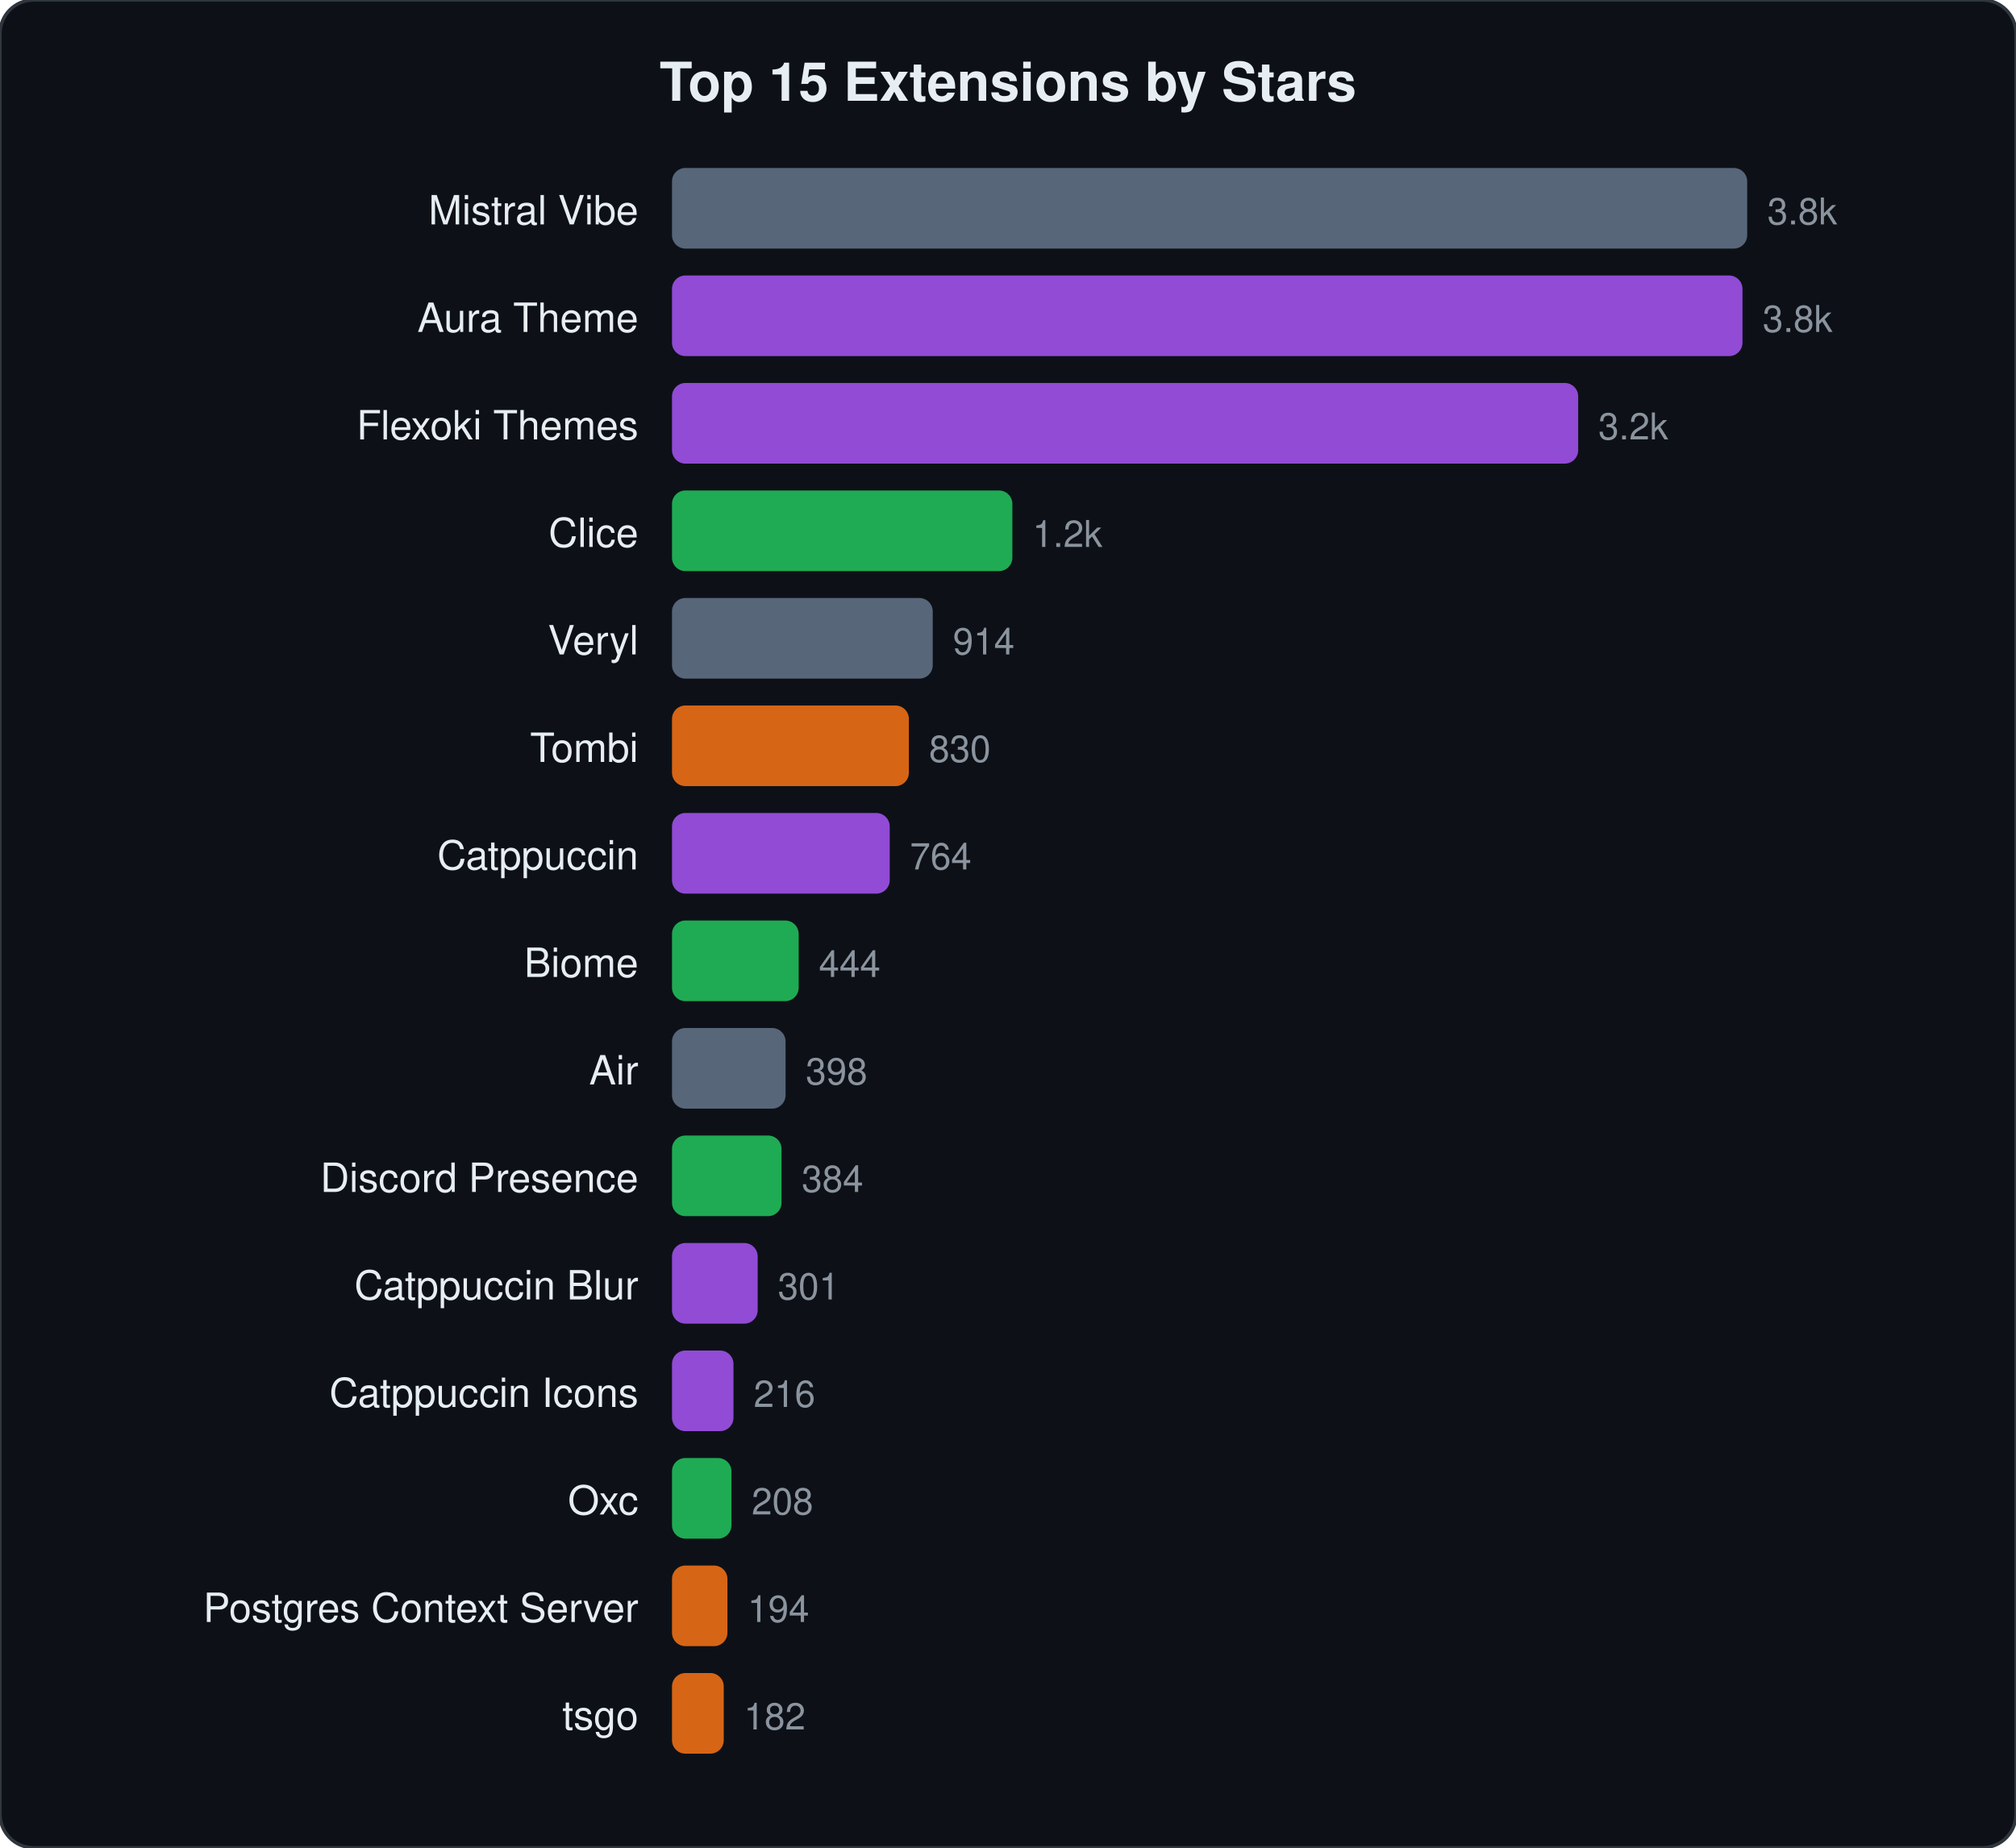
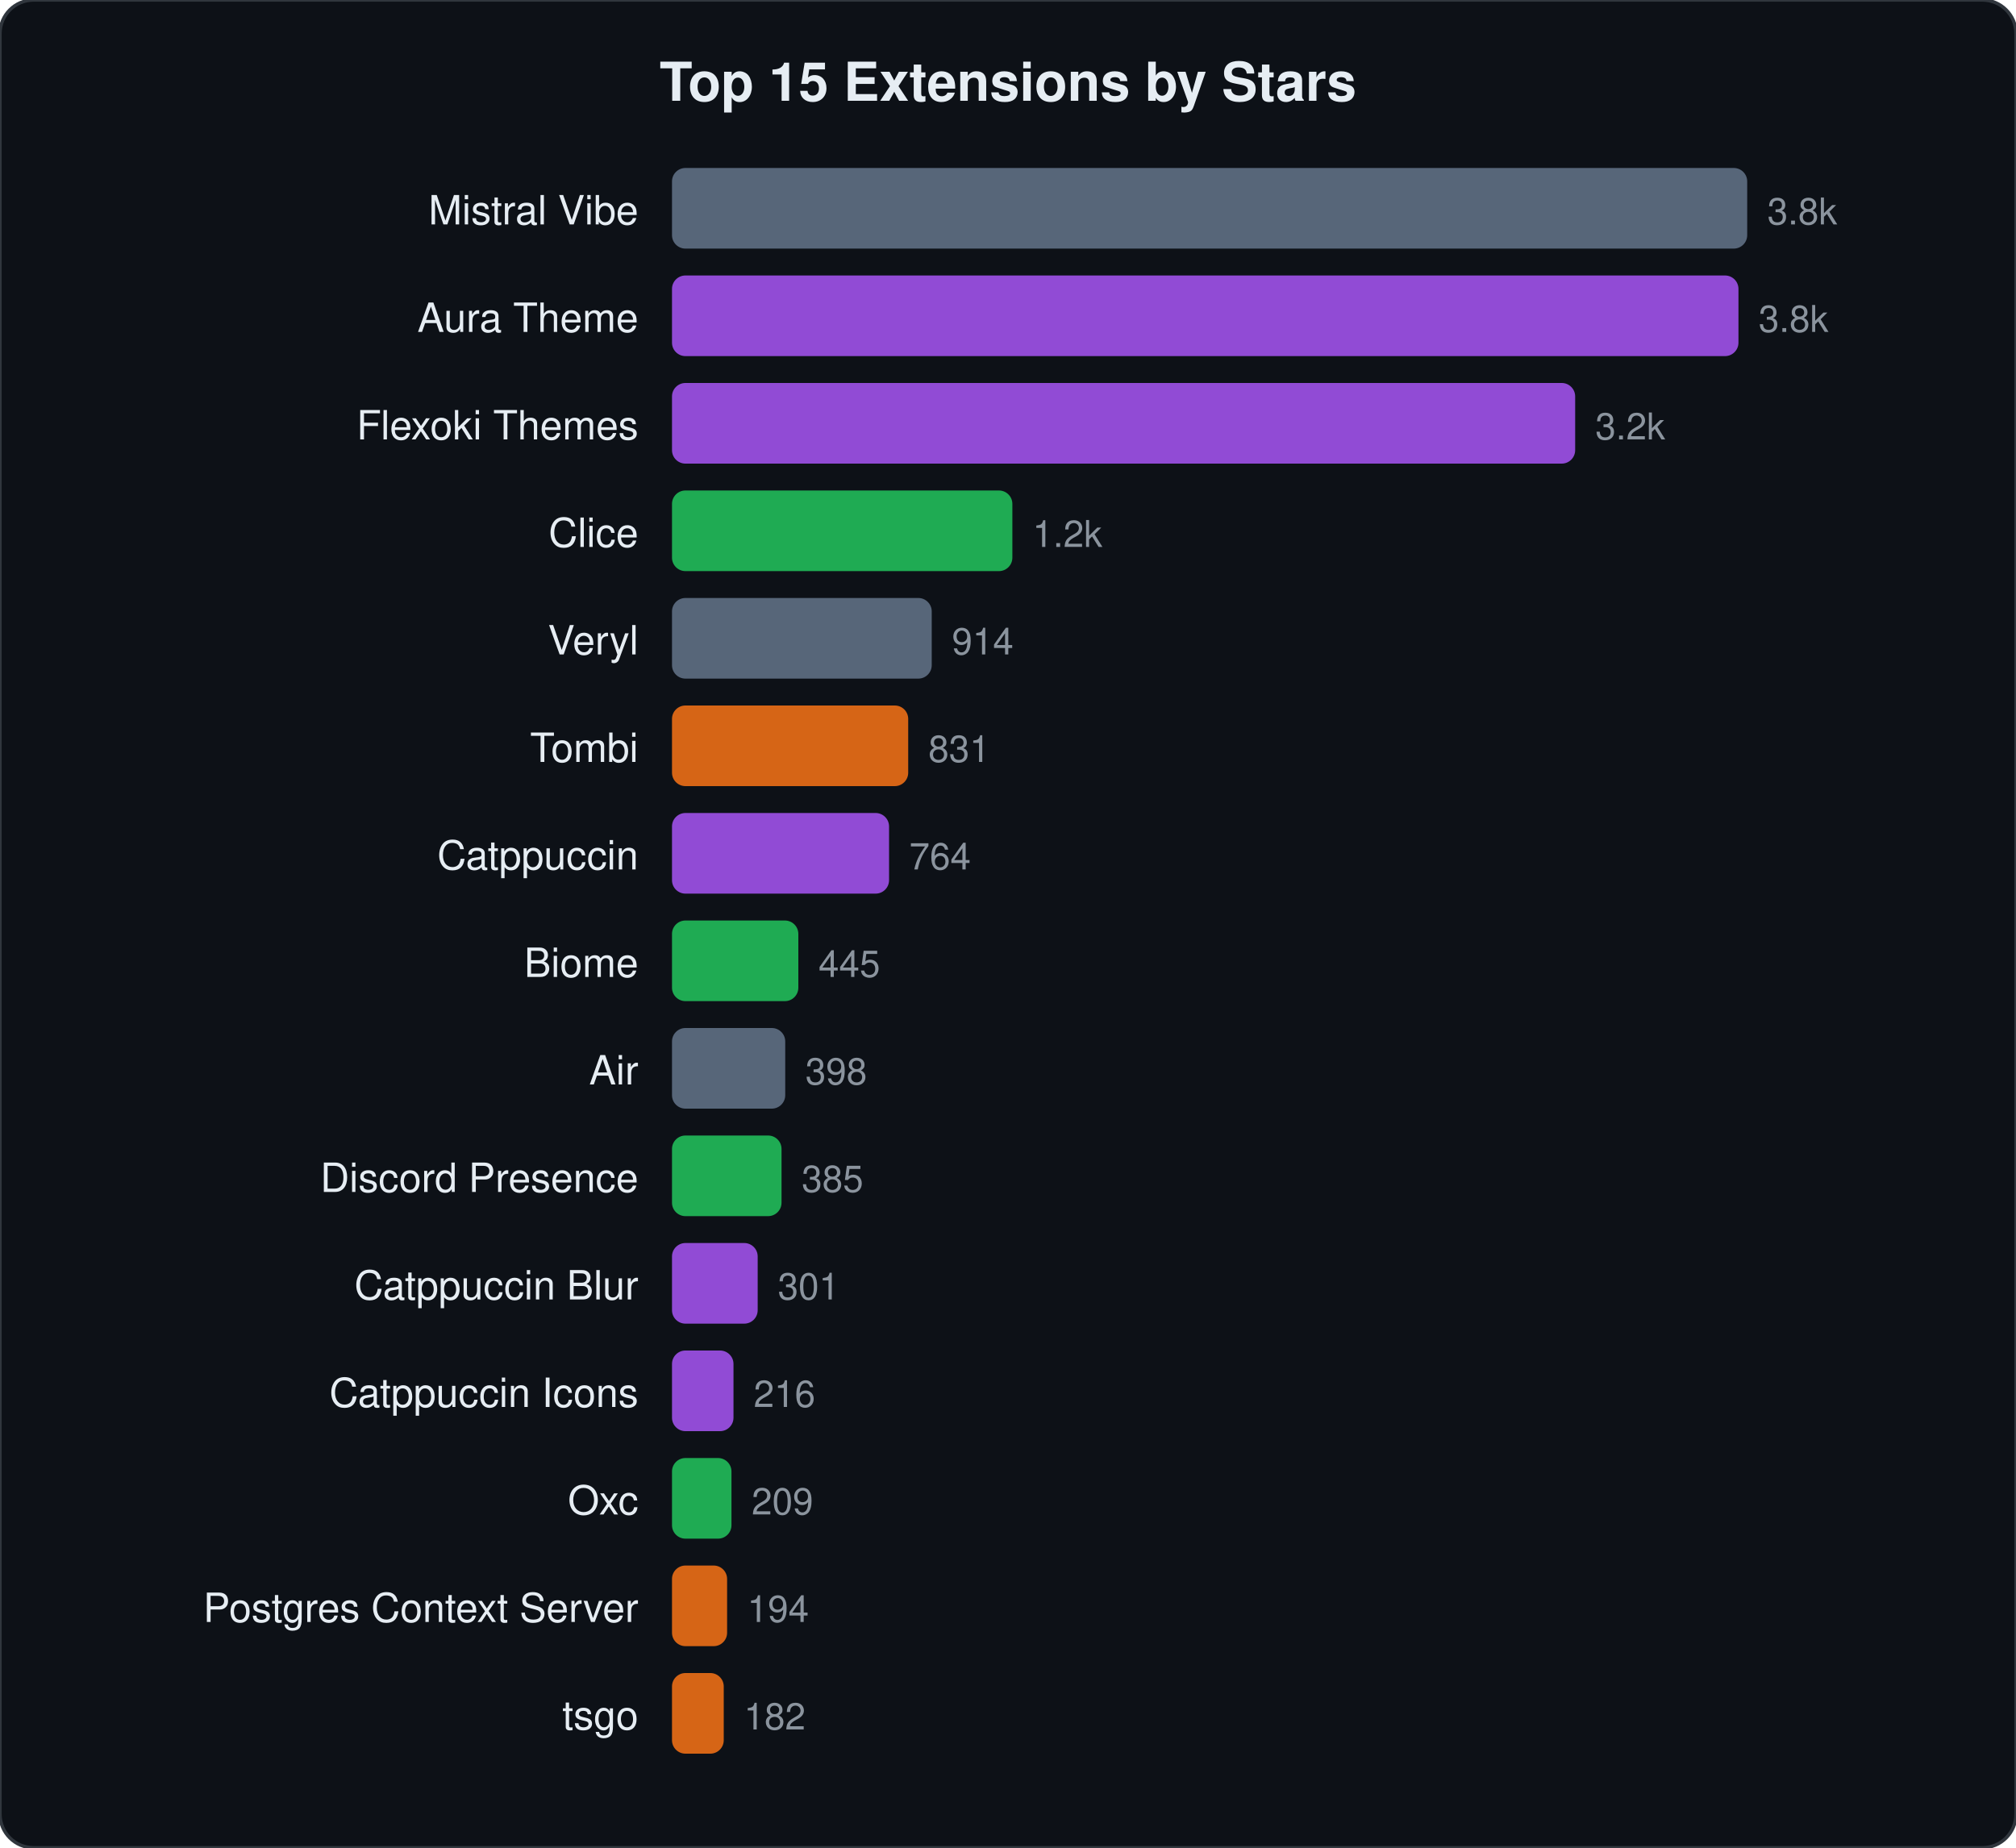
<svg xmlns="http://www.w3.org/2000/svg" viewBox="0 0 600 550" width="600" height="550">
  <style>text{font-family:-apple-system,BlinkMacSystemFont,"Segoe UI",Helvetica,Arial,sans-serif;fill:#e6edf3}.name{font-size:12px}.stars{font-size:11px;fill:#8b949e}.title{font-size:16px;font-weight:600}</style>
  <rect width="600" height="550" rx="10" fill="#0d1117" stroke="#30363d" stroke-width="1" />
  <text x="300" y="30" text-anchor="middle" class="title">Top 15 Extensions by Stars</text>
  <text x="190" y="66.8" text-anchor="end" class="name">Mistral Vibe</text>
  <rect x="200" y="50.0" width="320.0" height="24" rx="4" fill="#64748b" opacity="0.85" />
  <text x="526.0" y="66.8" class="stars">3.8k</text>
  <text x="190" y="98.8" text-anchor="end" class="name">Aura Theme</text>
-   <rect x="200" y="82.0" width="318.6" height="24" rx="4" fill="#a855f7" opacity="0.85" />
-   <text x="524.6" y="98.8" class="stars">3.8k</text>
+   <rect x="200" y="82.0" width="317.4" height="24" rx="4" fill="#a855f7" opacity="0.85" />
+   <text x="523.4" y="98.8" class="stars">3.8k</text>
  <text x="190" y="130.8" text-anchor="end" class="name">Flexoki Themes</text>
-   <rect x="200" y="114.0" width="269.7" height="24" rx="4" fill="#a855f7" opacity="0.85" />
-   <text x="475.7" y="130.8" class="stars">3.2k</text>
+   <rect x="200" y="114.0" width="268.8" height="24" rx="4" fill="#a855f7" opacity="0.85" />
+   <text x="474.8" y="130.8" class="stars">3.2k</text>
  <text x="190" y="162.8" text-anchor="end" class="name">Clice</text>
  <rect x="200" y="146.0" width="101.3" height="24" rx="4" fill="#22c55e" opacity="0.85" />
  <text x="307.3" y="162.8" class="stars">1.2k</text>
  <text x="190" y="194.8" text-anchor="end" class="name">Veryl</text>
-   <rect x="200" y="178.0" width="77.6" height="24" rx="4" fill="#64748b" opacity="0.85" />
-   <text x="283.6" y="194.8" class="stars">914</text>
+   <rect x="200" y="178.0" width="77.3" height="24" rx="4" fill="#64748b" opacity="0.85" />
+   <text x="283.3" y="194.8" class="stars">914</text>
  <text x="190" y="226.8" text-anchor="end" class="name">Tombi</text>
-   <rect x="200" y="210.0" width="70.5" height="24" rx="4" fill="#f97316" opacity="0.85" />
-   <text x="276.5" y="226.8" class="stars">830</text>
+   <rect x="200" y="210.0" width="70.3" height="24" rx="4" fill="#f97316" opacity="0.85" />
+   <text x="276.3" y="226.8" class="stars">831</text>
  <text x="190" y="258.8" text-anchor="end" class="name">Catppuccin</text>
-   <rect x="200" y="242.0" width="64.8" height="24" rx="4" fill="#a855f7" opacity="0.85" />
-   <text x="270.8" y="258.8" class="stars">764</text>
+   <rect x="200" y="242.0" width="64.6" height="24" rx="4" fill="#a855f7" opacity="0.85" />
+   <text x="270.6" y="258.8" class="stars">764</text>
  <text x="190" y="290.8" text-anchor="end" class="name">Biome</text>
-   <rect x="200" y="274.0" width="37.7" height="24" rx="4" fill="#22c55e" opacity="0.85" />
-   <text x="243.7" y="290.8" class="stars">444</text>
+   <rect x="200" y="274.0" width="37.6" height="24" rx="4" fill="#22c55e" opacity="0.85" />
+   <text x="243.6" y="290.8" class="stars">445</text>
  <text x="190" y="322.8" text-anchor="end" class="name">Air</text>
-   <rect x="200" y="306.0" width="33.8" height="24" rx="4" fill="#64748b" opacity="0.85" />
-   <text x="239.8" y="322.8" class="stars">398</text>
+   <rect x="200" y="306.0" width="33.7" height="24" rx="4" fill="#64748b" opacity="0.85" />
+   <text x="239.7" y="322.8" class="stars">398</text>
  <text x="190" y="354.8" text-anchor="end" class="name">Discord Presence</text>
  <rect x="200" y="338.0" width="32.6" height="24" rx="4" fill="#22c55e" opacity="0.85" />
-   <text x="238.6" y="354.8" class="stars">384</text>
+   <text x="238.6" y="354.8" class="stars">385</text>
  <text x="190" y="386.8" text-anchor="end" class="name">Catppuccin Blur</text>
  <rect x="200" y="370.0" width="25.5" height="24" rx="4" fill="#a855f7" opacity="0.85" />
  <text x="231.5" y="386.8" class="stars">301</text>
  <text x="190" y="418.8" text-anchor="end" class="name">Catppuccin Icons</text>
  <rect x="200" y="402.0" width="18.3" height="24" rx="4" fill="#a855f7" opacity="0.85" />
  <text x="224.3" y="418.8" class="stars">216</text>
  <text x="190" y="450.8" text-anchor="end" class="name">Oxc</text>
  <rect x="200" y="434.0" width="17.7" height="24" rx="4" fill="#22c55e" opacity="0.85" />
-   <text x="223.7" y="450.8" class="stars">208</text>
+   <text x="223.7" y="450.8" class="stars">209</text>
  <text x="190" y="482.8" text-anchor="end" class="name">Postgres Context Server</text>
-   <rect x="200" y="466.0" width="16.5" height="24" rx="4" fill="#f97316" opacity="0.85" />
-   <text x="222.5" y="482.8" class="stars">194</text>
+   <rect x="200" y="466.0" width="16.4" height="24" rx="4" fill="#f97316" opacity="0.85" />
+   <text x="222.4" y="482.8" class="stars">194</text>
  <text x="190" y="514.8" text-anchor="end" class="name">tsgo</text>
  <rect x="200" y="498.0" width="15.4" height="24" rx="4" fill="#f97316" opacity="0.85" />
  <text x="221.4" y="514.8" class="stars">182</text>
</svg>
